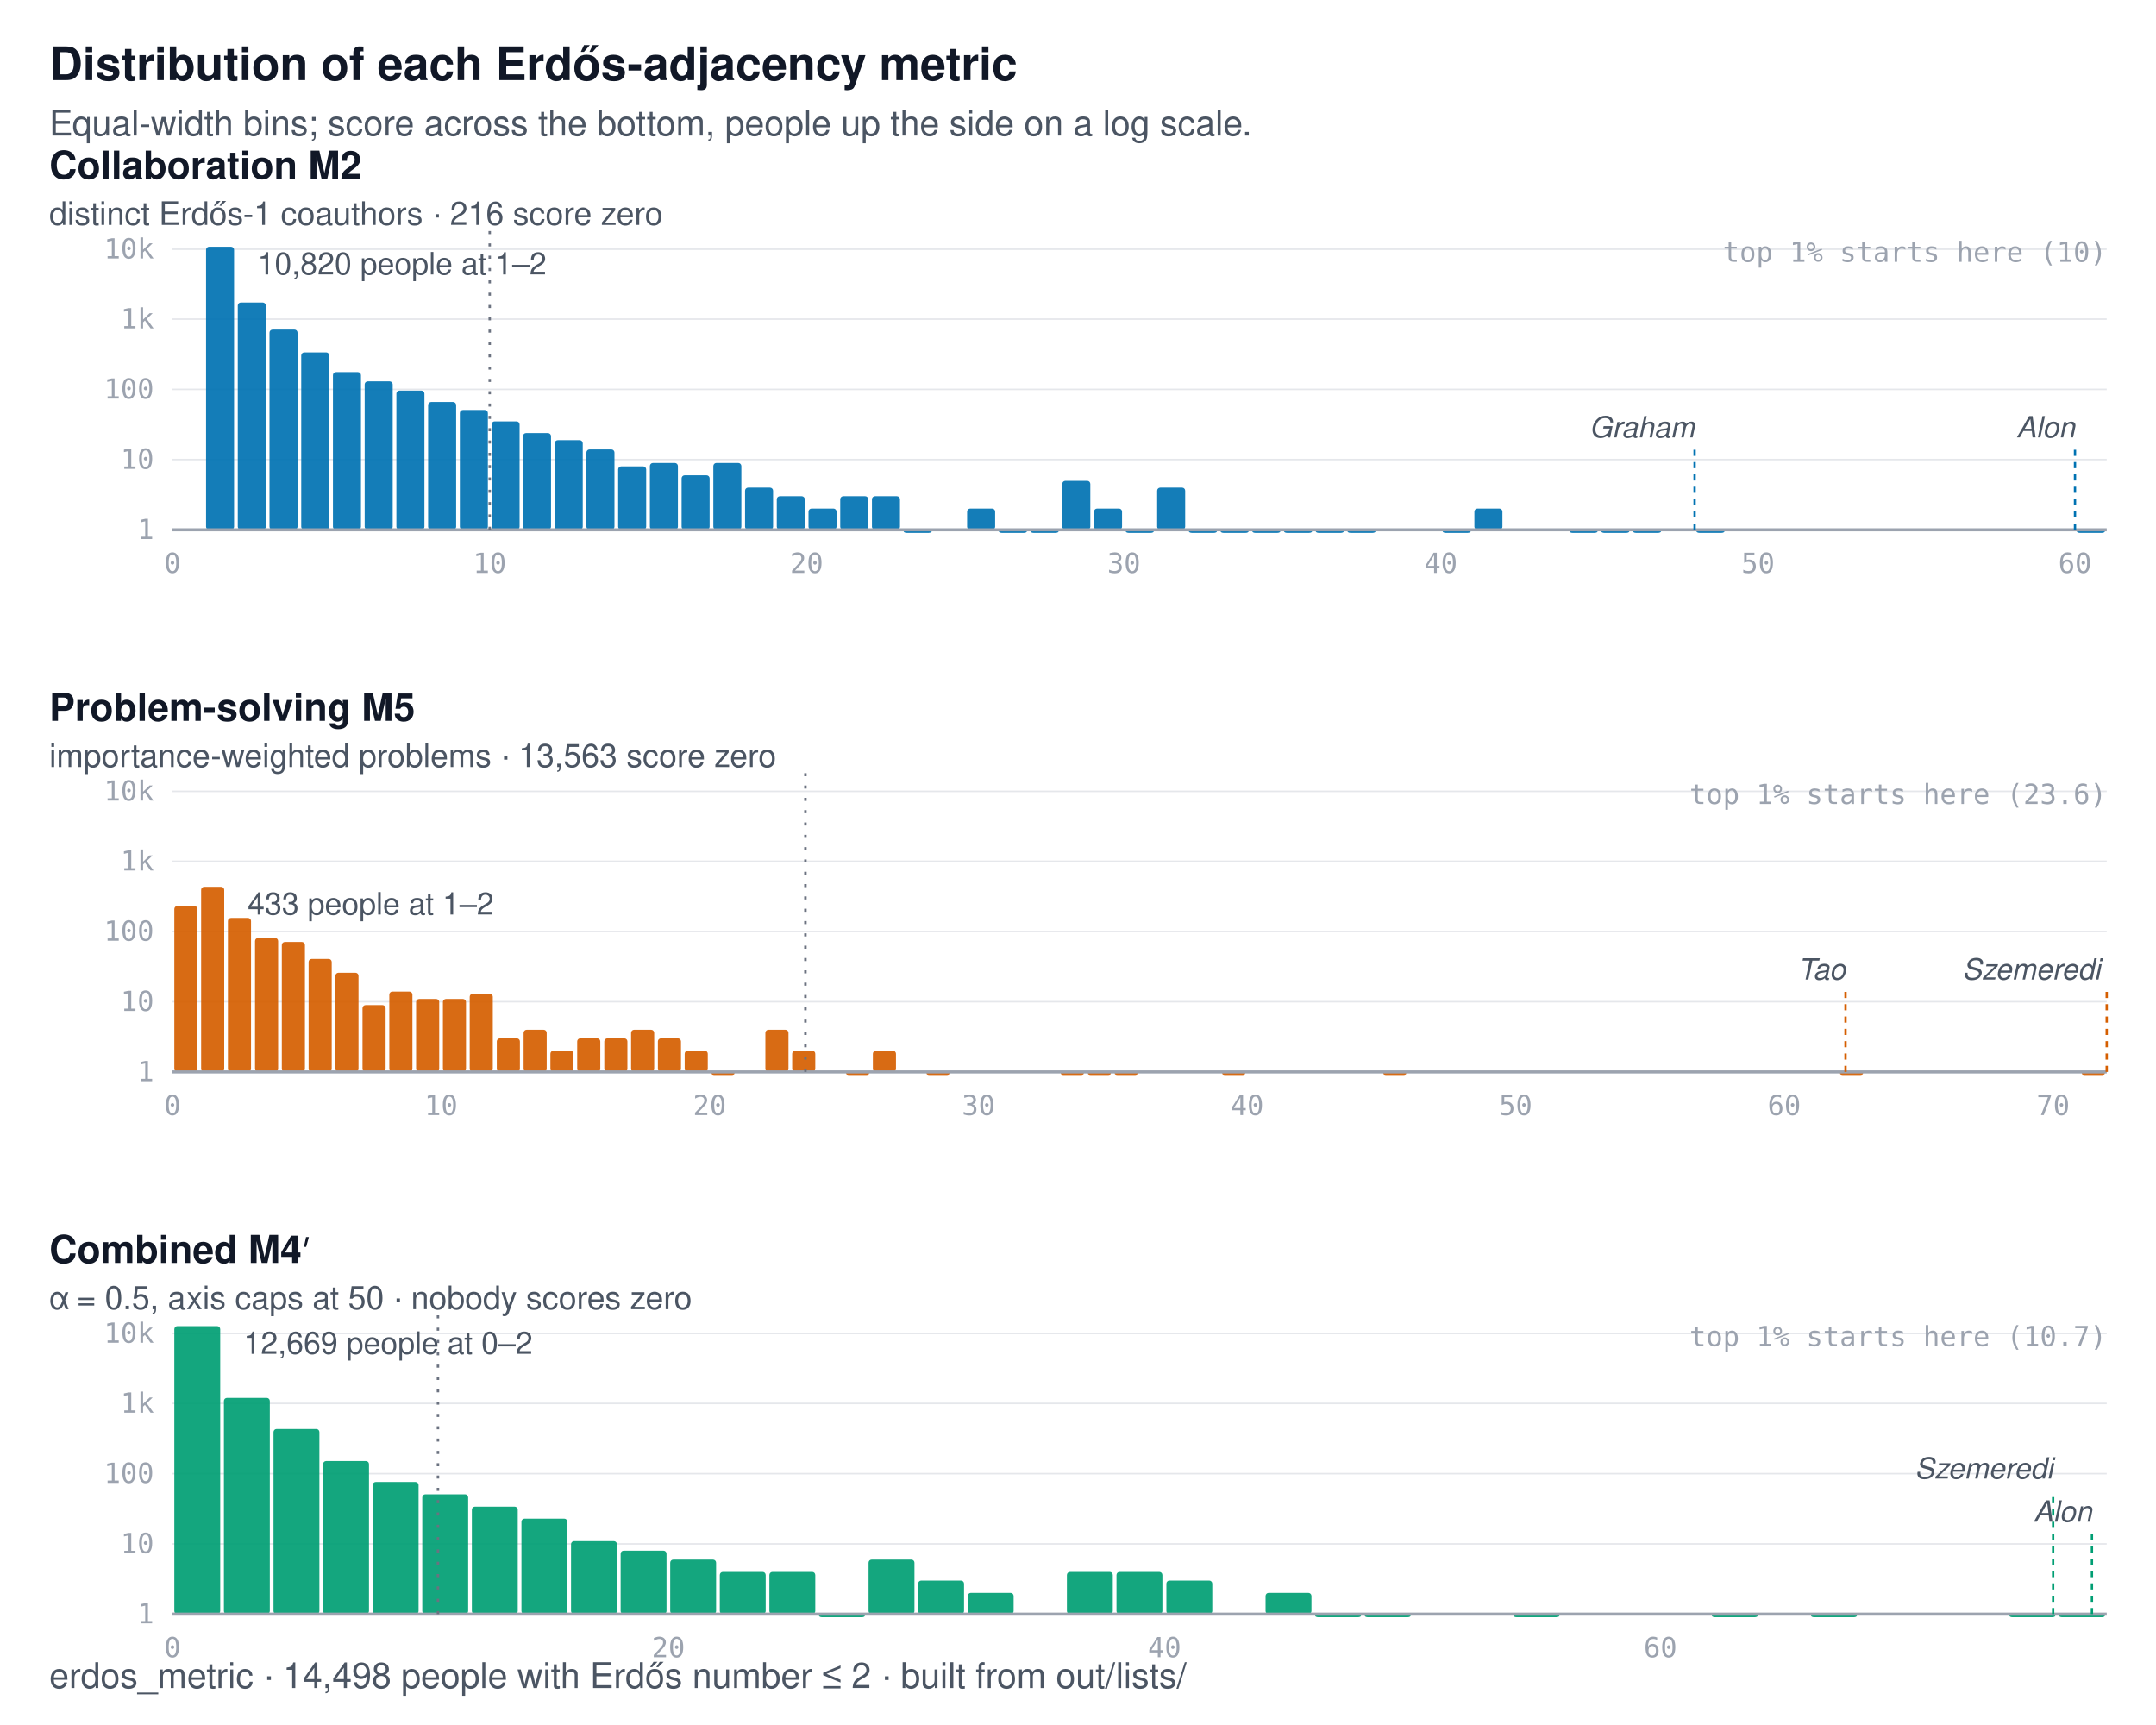
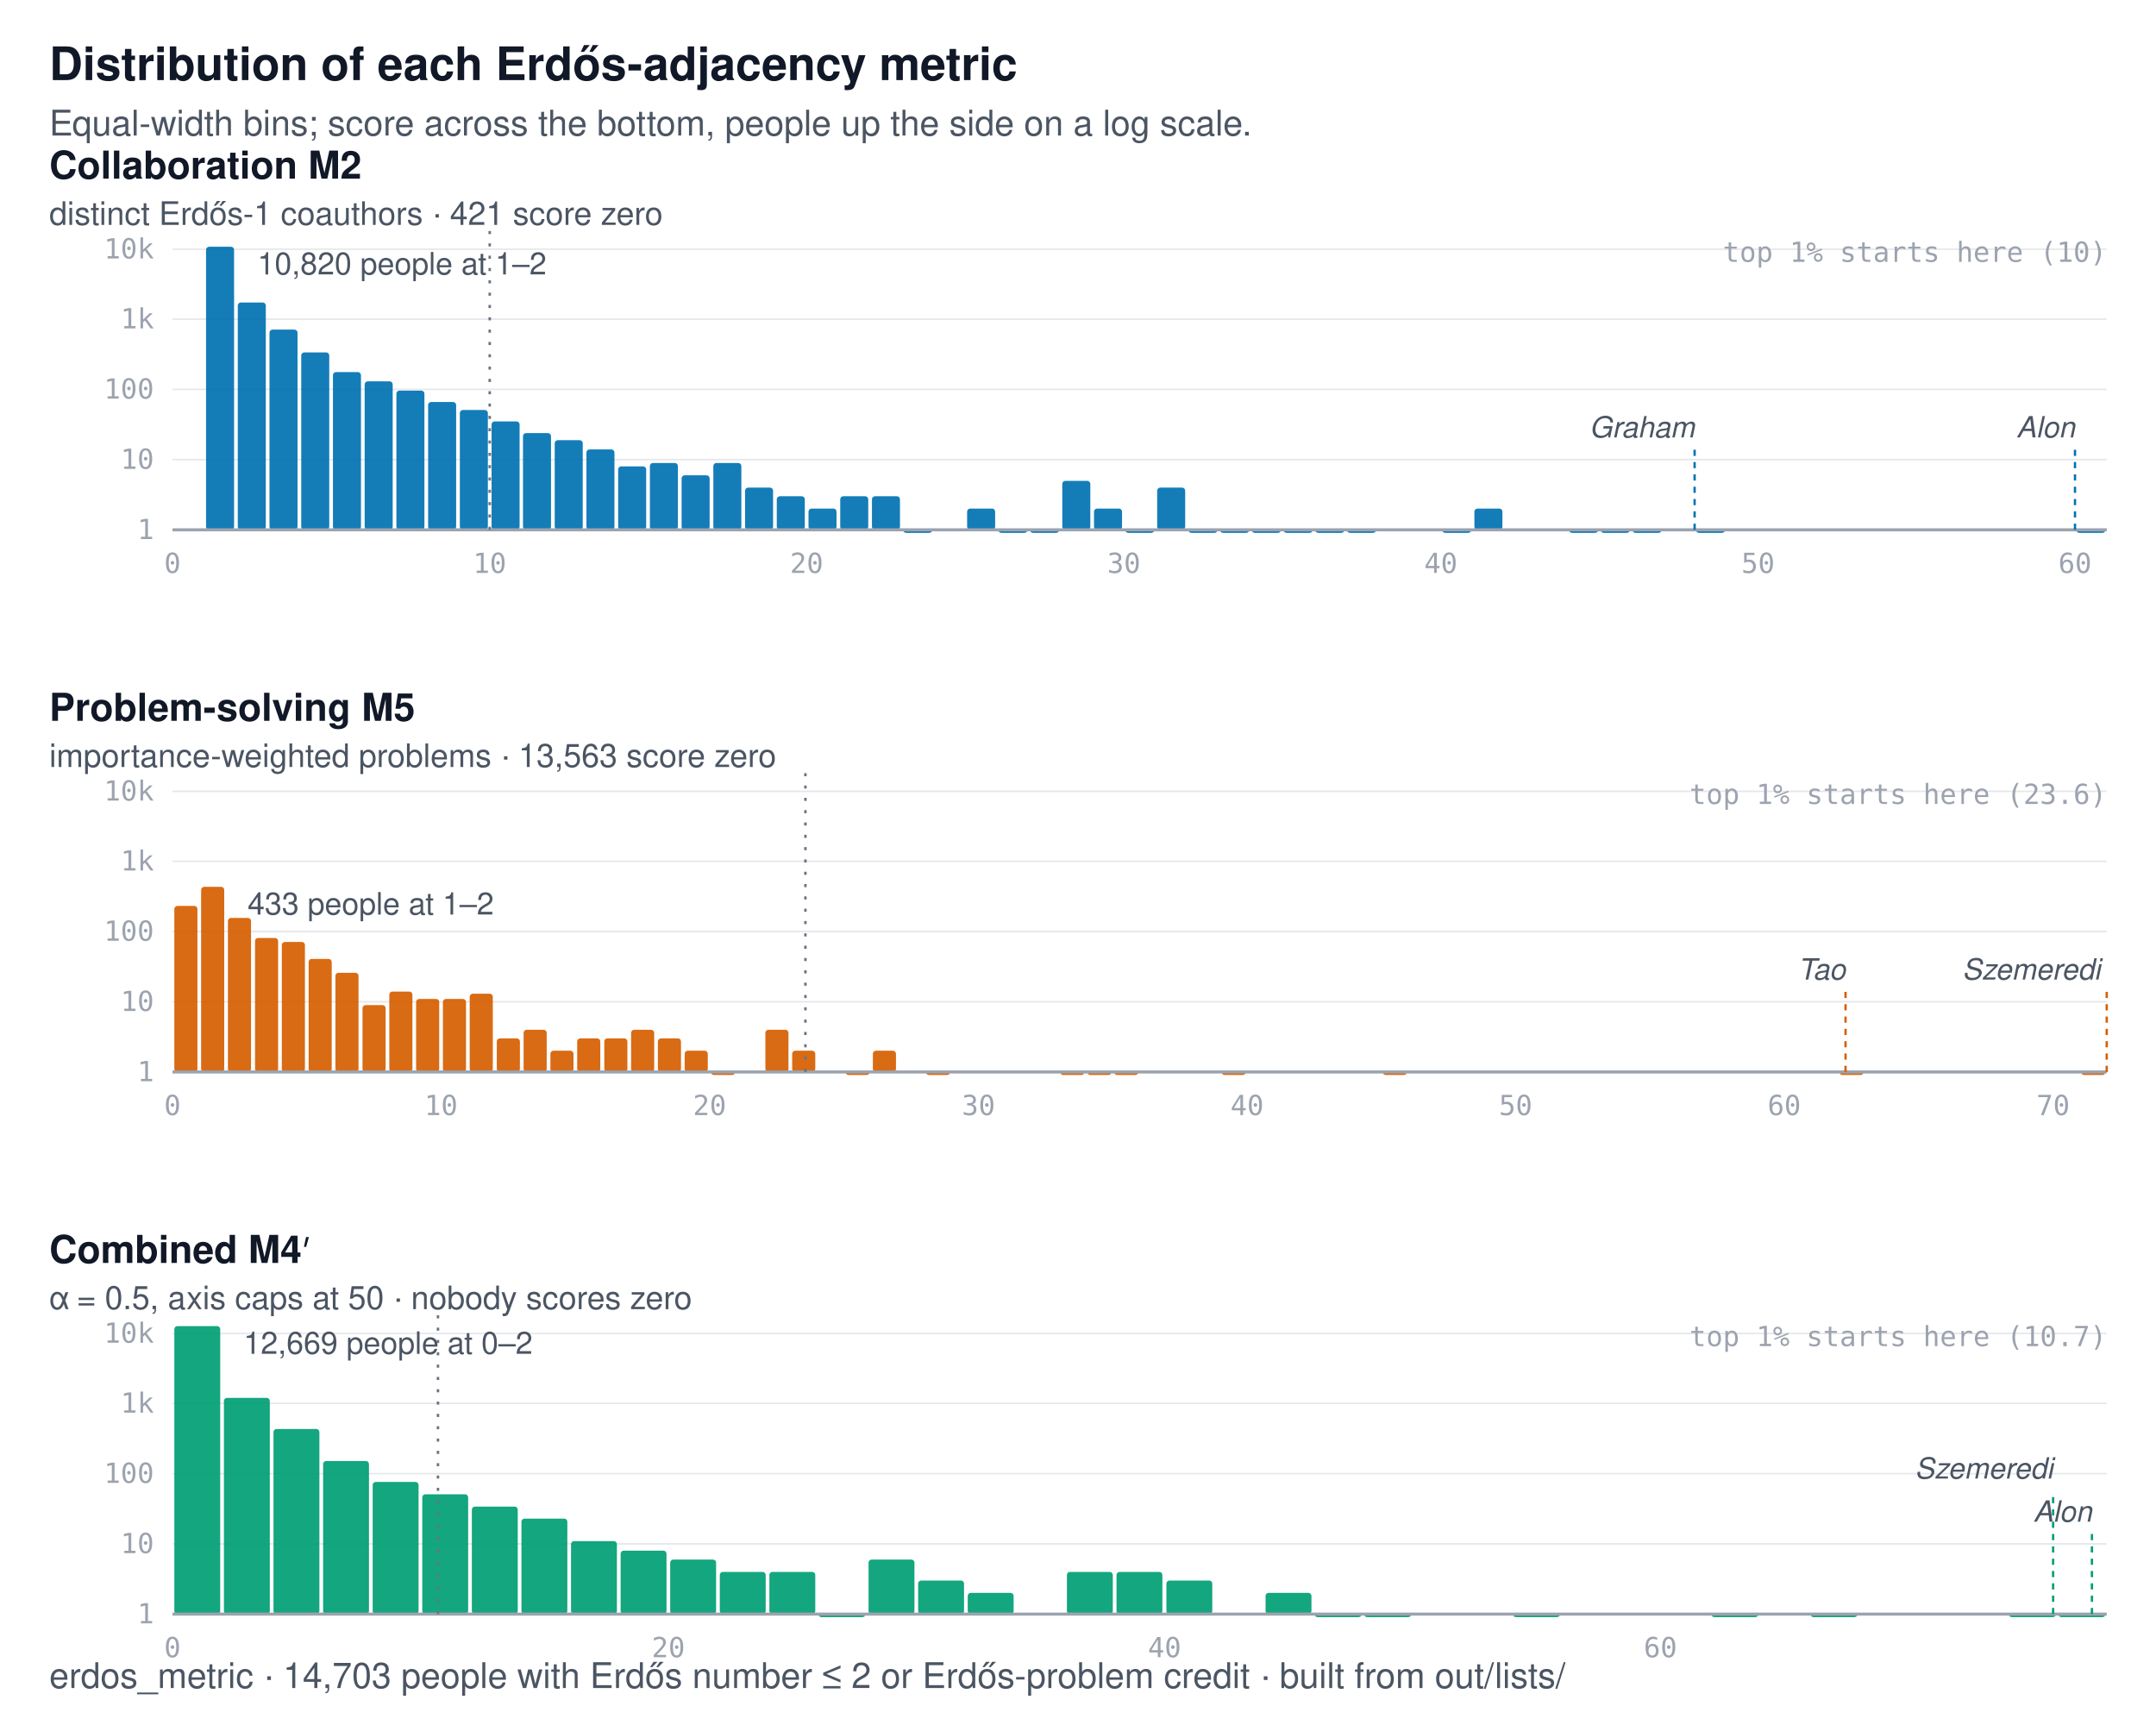
<svg xmlns="http://www.w3.org/2000/svg" viewBox="0 0 700 560" width="700" height="560" font-family="-apple-system, Segoe UI, Helvetica, Arial, sans-serif" role="img">
  <style>.t{font-size:15px;font-weight:600;fill:#111827}.s{font-size:11.5px;fill:#4b5563}.pt{font-size:12.5px;font-weight:600;fill:#111827}.ps{font-size:10.5px;fill:#4b5563}.ax{font-size:9px;fill:#9ca3af;font-family:ui-monospace,Menlo,monospace}.an{font-size:9.5px;font-style:italic;fill:#4b5563}.lb{font-size:10px;fill:#4b5563}@media(prefers-color-scheme:dark){.t,.pt{fill:#f3f4f6}.s,.ps,.an,.lb{fill:#9ca3af}.ax{fill:#6b7280}.bg{fill:#0b0f19}.g{stroke:#374151}.b{stroke:#6b7280}}</style>
  <rect class="bg" width="700" height="560" fill="#fff" />
  <text class="t" x="16" y="26">Distribution of each Erdős-adjacency metric</text>
  <text class="s" x="16" y="44">Equal-width bins; score across the bottom, people up the side on a log scale.</text>
  <text class="pt" x="16" y="58">Collaboration  M2</text>
-   <text class="ps" x="16" y="73">distinct Erdős-1 coauthors · 216 score zero</text>
+   <text class="ps" x="16" y="73">distinct Erdős-1 coauthors · 421 score zero</text>
  <line class="g" x1="56" y1="172.0" x2="684" y2="172.0" stroke="#e5e7eb" stroke-width=".5" />
  <text class="ax" x="50" y="175.0" text-anchor="end">1</text>
  <line class="g" x1="56" y1="149.2" x2="684" y2="149.2" stroke="#e5e7eb" stroke-width=".5" />
  <text class="ax" x="50" y="152.2" text-anchor="end">10</text>
  <line class="g" x1="56" y1="126.4" x2="684" y2="126.4" stroke="#e5e7eb" stroke-width=".5" />
  <text class="ax" x="50" y="129.4" text-anchor="end">100</text>
  <line class="g" x1="56" y1="103.6" x2="684" y2="103.6" stroke="#e5e7eb" stroke-width=".5" />
  <text class="ax" x="50" y="106.6" text-anchor="end">1k</text>
  <line class="g" x1="56" y1="80.9" x2="684" y2="80.9" stroke="#e5e7eb" stroke-width=".5" />
  <text class="ax" x="50" y="83.9" text-anchor="end">10k</text>
  <rect x="66.9" y="80.1" width="9.1" height="91.9" rx="1" fill="#0072B2" opacity=".92" />
  <rect x="77.2" y="98.2" width="9.1" height="73.8" rx="1" fill="#0072B2" opacity=".92" />
  <rect x="87.5" y="107.0" width="9.1" height="65.0" rx="1" fill="#0072B2" opacity=".92" />
  <rect x="97.8" y="114.4" width="9.1" height="57.6" rx="1" fill="#0072B2" opacity=".92" />
  <rect x="108.1" y="120.8" width="9.1" height="51.2" rx="1" fill="#0072B2" opacity=".92" />
  <rect x="118.4" y="123.8" width="9.1" height="48.2" rx="1" fill="#0072B2" opacity=".92" />
  <rect x="128.7" y="126.8" width="9.1" height="45.2" rx="1" fill="#0072B2" opacity=".92" />
  <rect x="139.0" y="130.5" width="9.1" height="41.5" rx="1" fill="#0072B2" opacity=".92" />
  <rect x="149.3" y="133.1" width="9.1" height="38.9" rx="1" fill="#0072B2" opacity=".92" />
  <rect x="159.6" y="136.8" width="9.1" height="35.2" rx="1" fill="#0072B2" opacity=".92" />
  <rect x="169.8" y="140.6" width="9.1" height="31.4" rx="1" fill="#0072B2" opacity=".92" />
  <rect x="180.1" y="142.9" width="9.1" height="29.1" rx="1" fill="#0072B2" opacity=".92" />
  <rect x="190.4" y="145.9" width="9.1" height="26.1" rx="1" fill="#0072B2" opacity=".92" />
  <rect x="200.7" y="151.4" width="9.1" height="20.6" rx="1" fill="#0072B2" opacity=".92" />
  <rect x="211.0" y="150.3" width="9.1" height="21.7" rx="1" fill="#0072B2" opacity=".92" />
  <rect x="221.3" y="154.3" width="9.1" height="17.7" rx="1" fill="#0072B2" opacity=".92" />
  <rect x="231.6" y="150.3" width="9.1" height="21.7" rx="1" fill="#0072B2" opacity=".92" />
  <rect x="241.9" y="158.3" width="9.1" height="13.7" rx="1" fill="#0072B2" opacity=".92" />
  <rect x="252.2" y="161.1" width="9.1" height="10.9" rx="1" fill="#0072B2" opacity=".92" />
  <rect x="262.5" y="165.1" width="9.1" height="6.9" rx="1" fill="#0072B2" opacity=".92" />
  <rect x="272.8" y="161.1" width="9.1" height="10.9" rx="1" fill="#0072B2" opacity=".92" />
  <rect x="283.1" y="161.1" width="9.1" height="10.9" rx="1" fill="#0072B2" opacity=".92" />
  <rect x="293.4" y="172.0" width="9.1" height="1.0" rx="1" fill="#0072B2" opacity=".92" />
  <rect x="314.0" y="165.1" width="9.1" height="6.9" rx="1" fill="#0072B2" opacity=".92" />
  <rect x="324.3" y="172.0" width="9.1" height="1.0" rx="1" fill="#0072B2" opacity=".92" />
  <rect x="334.6" y="172.0" width="9.1" height="1.0" rx="1" fill="#0072B2" opacity=".92" />
  <rect x="344.9" y="156.1" width="9.1" height="15.9" rx="1" fill="#0072B2" opacity=".92" />
  <rect x="355.2" y="165.1" width="9.1" height="6.9" rx="1" fill="#0072B2" opacity=".92" />
  <rect x="365.5" y="172.0" width="9.1" height="1.0" rx="1" fill="#0072B2" opacity=".92" />
  <rect x="375.7" y="158.3" width="9.1" height="13.7" rx="1" fill="#0072B2" opacity=".92" />
  <rect x="386.0" y="172.0" width="9.1" height="1.0" rx="1" fill="#0072B2" opacity=".92" />
  <rect x="396.3" y="172.0" width="9.1" height="1.0" rx="1" fill="#0072B2" opacity=".92" />
  <rect x="406.6" y="172.0" width="9.1" height="1.0" rx="1" fill="#0072B2" opacity=".92" />
  <rect x="416.9" y="172.0" width="9.1" height="1.0" rx="1" fill="#0072B2" opacity=".92" />
  <rect x="427.2" y="172.0" width="9.1" height="1.0" rx="1" fill="#0072B2" opacity=".92" />
  <rect x="437.5" y="172.0" width="9.1" height="1.0" rx="1" fill="#0072B2" opacity=".92" />
  <rect x="468.4" y="172.0" width="9.1" height="1.0" rx="1" fill="#0072B2" opacity=".92" />
  <rect x="478.7" y="165.1" width="9.1" height="6.9" rx="1" fill="#0072B2" opacity=".92" />
  <rect x="509.6" y="172.0" width="9.1" height="1.0" rx="1" fill="#0072B2" opacity=".92" />
  <rect x="519.9" y="172.0" width="9.1" height="1.0" rx="1" fill="#0072B2" opacity=".92" />
  <rect x="530.2" y="172.0" width="9.1" height="1.0" rx="1" fill="#0072B2" opacity=".92" />
  <rect x="550.8" y="172.0" width="9.1" height="1.0" rx="1" fill="#0072B2" opacity=".92" />
  <rect x="674.3" y="172.0" width="9.1" height="1.0" rx="1" fill="#0072B2" opacity=".92" />
  <line class="b" x1="56" y1="172.0" x2="684" y2="172.0" stroke="#9ca3af" stroke-width="1" />
  <text class="ax" x="56.0" y="186.0" text-anchor="middle">0</text>
  <text class="ax" x="159.0" y="186.0" text-anchor="middle">10</text>
  <text class="ax" x="261.9" y="186.0" text-anchor="middle">20</text>
  <text class="ax" x="364.9" y="186.0" text-anchor="middle">30</text>
  <text class="ax" x="467.8" y="186.0" text-anchor="middle">40</text>
  <text class="ax" x="570.8" y="186.0" text-anchor="middle">50</text>
  <text class="ax" x="673.7" y="186.0" text-anchor="middle">60</text>
  <line x1="673.7" y1="172.0" x2="673.7" y2="146.0" stroke="#0072B2" stroke-width=".75" stroke-dasharray="2 2" />
  <text class="an" x="673.7" y="142.0" text-anchor="end">Alon</text>
  <line x1="550.2" y1="172.0" x2="550.2" y2="146.0" stroke="#0072B2" stroke-width=".75" stroke-dasharray="2 2" />
  <text class="an" x="550.2" y="142.0" text-anchor="end">Graham</text>
  <line x1="159.0" y1="172.0" x2="159.0" y2="74.0" stroke="#6b7280" stroke-width=".8" stroke-dasharray="1 3" />
  <text class="ax" x="684.0" y="85.0" text-anchor="end">top 1% starts here (10)</text>
  <text class="lb" x="83.6" y="89.1">10,820 people at 1–2</text>
  <text class="pt" x="16" y="234">Problem-solving  M5</text>
  <text class="ps" x="16" y="249">importance-weighted problems · 13,563 score zero</text>
  <line class="g" x1="56" y1="348.0" x2="684" y2="348.0" stroke="#e5e7eb" stroke-width=".5" />
  <text class="ax" x="50" y="351.0" text-anchor="end">1</text>
  <line class="g" x1="56" y1="325.2" x2="684" y2="325.2" stroke="#e5e7eb" stroke-width=".5" />
  <text class="ax" x="50" y="328.2" text-anchor="end">10</text>
  <line class="g" x1="56" y1="302.4" x2="684" y2="302.4" stroke="#e5e7eb" stroke-width=".5" />
  <text class="ax" x="50" y="305.4" text-anchor="end">100</text>
  <line class="g" x1="56" y1="279.6" x2="684" y2="279.6" stroke="#e5e7eb" stroke-width=".5" />
  <text class="ax" x="50" y="282.6" text-anchor="end">1k</text>
  <line class="g" x1="56" y1="256.9" x2="684" y2="256.9" stroke="#e5e7eb" stroke-width=".5" />
  <text class="ax" x="50" y="259.9" text-anchor="end">10k</text>
  <rect x="56.6" y="294.1" width="7.5" height="53.9" rx="1" fill="#D55E00" opacity=".92" />
  <rect x="65.3" y="287.9" width="7.5" height="60.1" rx="1" fill="#D55E00" opacity=".92" />
  <rect x="74.0" y="298.0" width="7.5" height="50.0" rx="1" fill="#D55E00" opacity=".92" />
  <rect x="82.8" y="304.5" width="7.5" height="43.5" rx="1" fill="#D55E00" opacity=".92" />
  <rect x="91.5" y="305.8" width="7.5" height="42.2" rx="1" fill="#D55E00" opacity=".92" />
  <rect x="100.2" y="311.3" width="7.5" height="36.7" rx="1" fill="#D55E00" opacity=".92" />
  <rect x="108.9" y="315.8" width="7.5" height="32.2" rx="1" fill="#D55E00" opacity=".92" />
  <rect x="117.7" y="326.3" width="7.5" height="21.7" rx="1" fill="#D55E00" opacity=".92" />
  <rect x="126.4" y="321.9" width="7.5" height="26.1" rx="1" fill="#D55E00" opacity=".92" />
  <rect x="135.1" y="324.3" width="7.5" height="23.7" rx="1" fill="#D55E00" opacity=".92" />
  <rect x="143.8" y="324.3" width="7.5" height="23.7" rx="1" fill="#D55E00" opacity=".92" />
  <rect x="152.5" y="322.6" width="7.5" height="25.4" rx="1" fill="#D55E00" opacity=".92" />
  <rect x="161.3" y="337.1" width="7.5" height="10.9" rx="1" fill="#D55E00" opacity=".92" />
  <rect x="170.0" y="334.3" width="7.5" height="13.7" rx="1" fill="#D55E00" opacity=".92" />
  <rect x="178.7" y="341.1" width="7.5" height="6.9" rx="1" fill="#D55E00" opacity=".92" />
  <rect x="187.4" y="337.1" width="7.5" height="10.9" rx="1" fill="#D55E00" opacity=".92" />
  <rect x="196.2" y="337.1" width="7.5" height="10.9" rx="1" fill="#D55E00" opacity=".92" />
  <rect x="204.9" y="334.3" width="7.5" height="13.7" rx="1" fill="#D55E00" opacity=".92" />
  <rect x="213.6" y="337.1" width="7.5" height="10.9" rx="1" fill="#D55E00" opacity=".92" />
  <rect x="222.3" y="341.1" width="7.5" height="6.9" rx="1" fill="#D55E00" opacity=".92" />
  <rect x="231.0" y="348.0" width="7.5" height="1.0" rx="1" fill="#D55E00" opacity=".92" />
  <rect x="248.5" y="334.3" width="7.5" height="13.7" rx="1" fill="#D55E00" opacity=".92" />
  <rect x="257.2" y="341.1" width="7.5" height="6.9" rx="1" fill="#D55E00" opacity=".92" />
  <rect x="274.7" y="348.0" width="7.5" height="1.0" rx="1" fill="#D55E00" opacity=".92" />
  <rect x="283.4" y="341.1" width="7.5" height="6.9" rx="1" fill="#D55E00" opacity=".92" />
  <rect x="300.8" y="348.0" width="7.5" height="1.0" rx="1" fill="#D55E00" opacity=".92" />
  <rect x="344.4" y="348.0" width="7.5" height="1.0" rx="1" fill="#D55E00" opacity=".92" />
  <rect x="353.2" y="348.0" width="7.5" height="1.0" rx="1" fill="#D55E00" opacity=".92" />
  <rect x="361.9" y="348.0" width="7.5" height="1.0" rx="1" fill="#D55E00" opacity=".92" />
  <rect x="396.8" y="348.0" width="7.5" height="1.0" rx="1" fill="#D55E00" opacity=".92" />
  <rect x="449.1" y="348.0" width="7.5" height="1.0" rx="1" fill="#D55E00" opacity=".92" />
  <rect x="597.4" y="348.0" width="7.5" height="1.0" rx="1" fill="#D55E00" opacity=".92" />
  <rect x="675.9" y="348.0" width="7.5" height="1.0" rx="1" fill="#D55E00" opacity=".92" />
  <line class="b" x1="56" y1="348.0" x2="684" y2="348.0" stroke="#9ca3af" stroke-width="1" />
  <text class="ax" x="56.0" y="362.0" text-anchor="middle">0</text>
  <text class="ax" x="143.2" y="362.0" text-anchor="middle">10</text>
  <text class="ax" x="230.4" y="362.0" text-anchor="middle">20</text>
  <text class="ax" x="317.7" y="362.0" text-anchor="middle">30</text>
  <text class="ax" x="404.9" y="362.0" text-anchor="middle">40</text>
  <text class="ax" x="492.1" y="362.0" text-anchor="middle">50</text>
  <text class="ax" x="579.3" y="362.0" text-anchor="middle">60</text>
  <text class="ax" x="666.6" y="362.0" text-anchor="middle">70</text>
  <line x1="684.0" y1="348.0" x2="684.0" y2="322.0" stroke="#D55E00" stroke-width=".75" stroke-dasharray="2 2" />
  <text class="an" x="682.0" y="318.0" text-anchor="end">Szemeredi</text>
  <line x1="599.2" y1="348.0" x2="599.2" y2="322.0" stroke="#D55E00" stroke-width=".75" stroke-dasharray="2 2" />
  <text class="an" x="599.2" y="318.0" text-anchor="end">Tao</text>
  <line x1="261.5" y1="348.0" x2="261.5" y2="250.0" stroke="#6b7280" stroke-width=".8" stroke-dasharray="1 3" />
  <text class="ax" x="684.0" y="261.0" text-anchor="end">top 1% starts here (23.6)</text>
  <text class="lb" x="80.4" y="296.9">433 people at 1–2</text>
  <text class="pt" x="16" y="410">Combined  M4′</text>
  <text class="ps" x="16" y="425">α = 0.5, axis caps at 50 · nobody scores zero</text>
  <line class="g" x1="56" y1="524.0" x2="684" y2="524.0" stroke="#e5e7eb" stroke-width=".5" />
  <text class="ax" x="50" y="527.0" text-anchor="end">1</text>
  <line class="g" x1="56" y1="501.2" x2="684" y2="501.2" stroke="#e5e7eb" stroke-width=".5" />
  <text class="ax" x="50" y="504.2" text-anchor="end">10</text>
  <line class="g" x1="56" y1="478.4" x2="684" y2="478.4" stroke="#e5e7eb" stroke-width=".5" />
  <text class="ax" x="50" y="481.4" text-anchor="end">100</text>
  <line class="g" x1="56" y1="455.6" x2="684" y2="455.6" stroke="#e5e7eb" stroke-width=".5" />
  <text class="ax" x="50" y="458.6" text-anchor="end">1k</text>
  <line class="g" x1="56" y1="432.9" x2="684" y2="432.9" stroke="#e5e7eb" stroke-width=".5" />
  <text class="ax" x="50" y="435.9" text-anchor="end">10k</text>
  <rect x="56.6" y="430.5" width="14.9" height="93.5" rx="1" fill="#009E73" opacity=".92" />
  <rect x="72.7" y="453.8" width="14.9" height="70.2" rx="1" fill="#009E73" opacity=".92" />
  <rect x="88.8" y="463.9" width="14.9" height="60.1" rx="1" fill="#009E73" opacity=".92" />
  <rect x="104.9" y="474.3" width="14.9" height="49.7" rx="1" fill="#009E73" opacity=".92" />
  <rect x="121.0" y="481.1" width="14.9" height="42.9" rx="1" fill="#009E73" opacity=".92" />
  <rect x="137.1" y="485.1" width="14.9" height="38.9" rx="1" fill="#009E73" opacity=".92" />
  <rect x="153.2" y="489.1" width="14.9" height="34.9" rx="1" fill="#009E73" opacity=".92" />
  <rect x="169.3" y="493.0" width="14.9" height="31.0" rx="1" fill="#009E73" opacity=".92" />
  <rect x="185.4" y="500.3" width="14.9" height="23.7" rx="1" fill="#009E73" opacity=".92" />
  <rect x="201.5" y="503.4" width="14.9" height="20.6" rx="1" fill="#009E73" opacity=".92" />
  <rect x="217.6" y="506.3" width="14.9" height="17.7" rx="1" fill="#009E73" opacity=".92" />
  <rect x="233.7" y="510.3" width="14.9" height="13.7" rx="1" fill="#009E73" opacity=".92" />
  <rect x="249.8" y="510.3" width="14.9" height="13.7" rx="1" fill="#009E73" opacity=".92" />
  <rect x="265.9" y="524.0" width="14.9" height="1.0" rx="1" fill="#009E73" opacity=".92" />
  <rect x="282.0" y="506.3" width="14.9" height="17.7" rx="1" fill="#009E73" opacity=".92" />
  <rect x="298.1" y="513.1" width="14.9" height="10.9" rx="1" fill="#009E73" opacity=".92" />
  <rect x="314.2" y="517.1" width="14.9" height="6.9" rx="1" fill="#009E73" opacity=".92" />
  <rect x="346.4" y="510.3" width="14.9" height="13.7" rx="1" fill="#009E73" opacity=".92" />
  <rect x="362.5" y="510.3" width="14.9" height="13.7" rx="1" fill="#009E73" opacity=".92" />
  <rect x="378.7" y="513.1" width="14.9" height="10.9" rx="1" fill="#009E73" opacity=".92" />
  <rect x="410.9" y="517.1" width="14.9" height="6.9" rx="1" fill="#009E73" opacity=".92" />
  <rect x="427.0" y="524.0" width="14.9" height="1.0" rx="1" fill="#009E73" opacity=".92" />
  <rect x="443.1" y="524.0" width="14.9" height="1.0" rx="1" fill="#009E73" opacity=".92" />
  <rect x="491.4" y="524.0" width="14.9" height="1.0" rx="1" fill="#009E73" opacity=".92" />
  <rect x="555.8" y="524.0" width="14.9" height="1.0" rx="1" fill="#009E73" opacity=".92" />
  <rect x="588.0" y="524.0" width="14.9" height="1.0" rx="1" fill="#009E73" opacity=".92" />
  <rect x="652.4" y="524.0" width="14.9" height="1.0" rx="1" fill="#009E73" opacity=".92" />
  <rect x="668.5" y="524.0" width="14.9" height="1.0" rx="1" fill="#009E73" opacity=".92" />
  <line class="b" x1="56" y1="524.0" x2="684" y2="524.0" stroke="#9ca3af" stroke-width="1" />
  <text class="ax" x="56.0" y="538.0" text-anchor="middle">0</text>
  <text class="ax" x="217.0" y="538.0" text-anchor="middle">20</text>
  <text class="ax" x="378.1" y="538.0" text-anchor="middle">40</text>
  <text class="ax" x="539.1" y="538.0" text-anchor="middle">60</text>
  <line x1="679.2" y1="524.0" x2="679.2" y2="498.0" stroke="#009E73" stroke-width=".75" stroke-dasharray="2 2" />
  <text class="an" x="679.2" y="494.0" text-anchor="end">Alon</text>
  <line x1="666.6" y1="524.0" x2="666.6" y2="484.0" stroke="#009E73" stroke-width=".75" stroke-dasharray="2 2" />
  <text class="an" x="666.6" y="480.0" text-anchor="end">Szemeredi</text>
  <line x1="142.2" y1="524.0" x2="142.2" y2="426.0" stroke="#6b7280" stroke-width=".8" stroke-dasharray="1 3" />
  <text class="ax" x="684.0" y="437.0" text-anchor="end">top 1% starts here (10.7)</text>
  <text class="lb" x="79.1" y="439.5">12,669 people at 0–2</text>
-   <text class="s" x="16" y="548">erdos_metric · 14,498 people with Erdős number ≤ 2 · built from out/lists/</text>
+   <text class="s" x="16" y="548">erdos_metric · 14,703 people with Erdős number ≤ 2 or Erdős-problem credit · built from out/lists/</text>
</svg>
